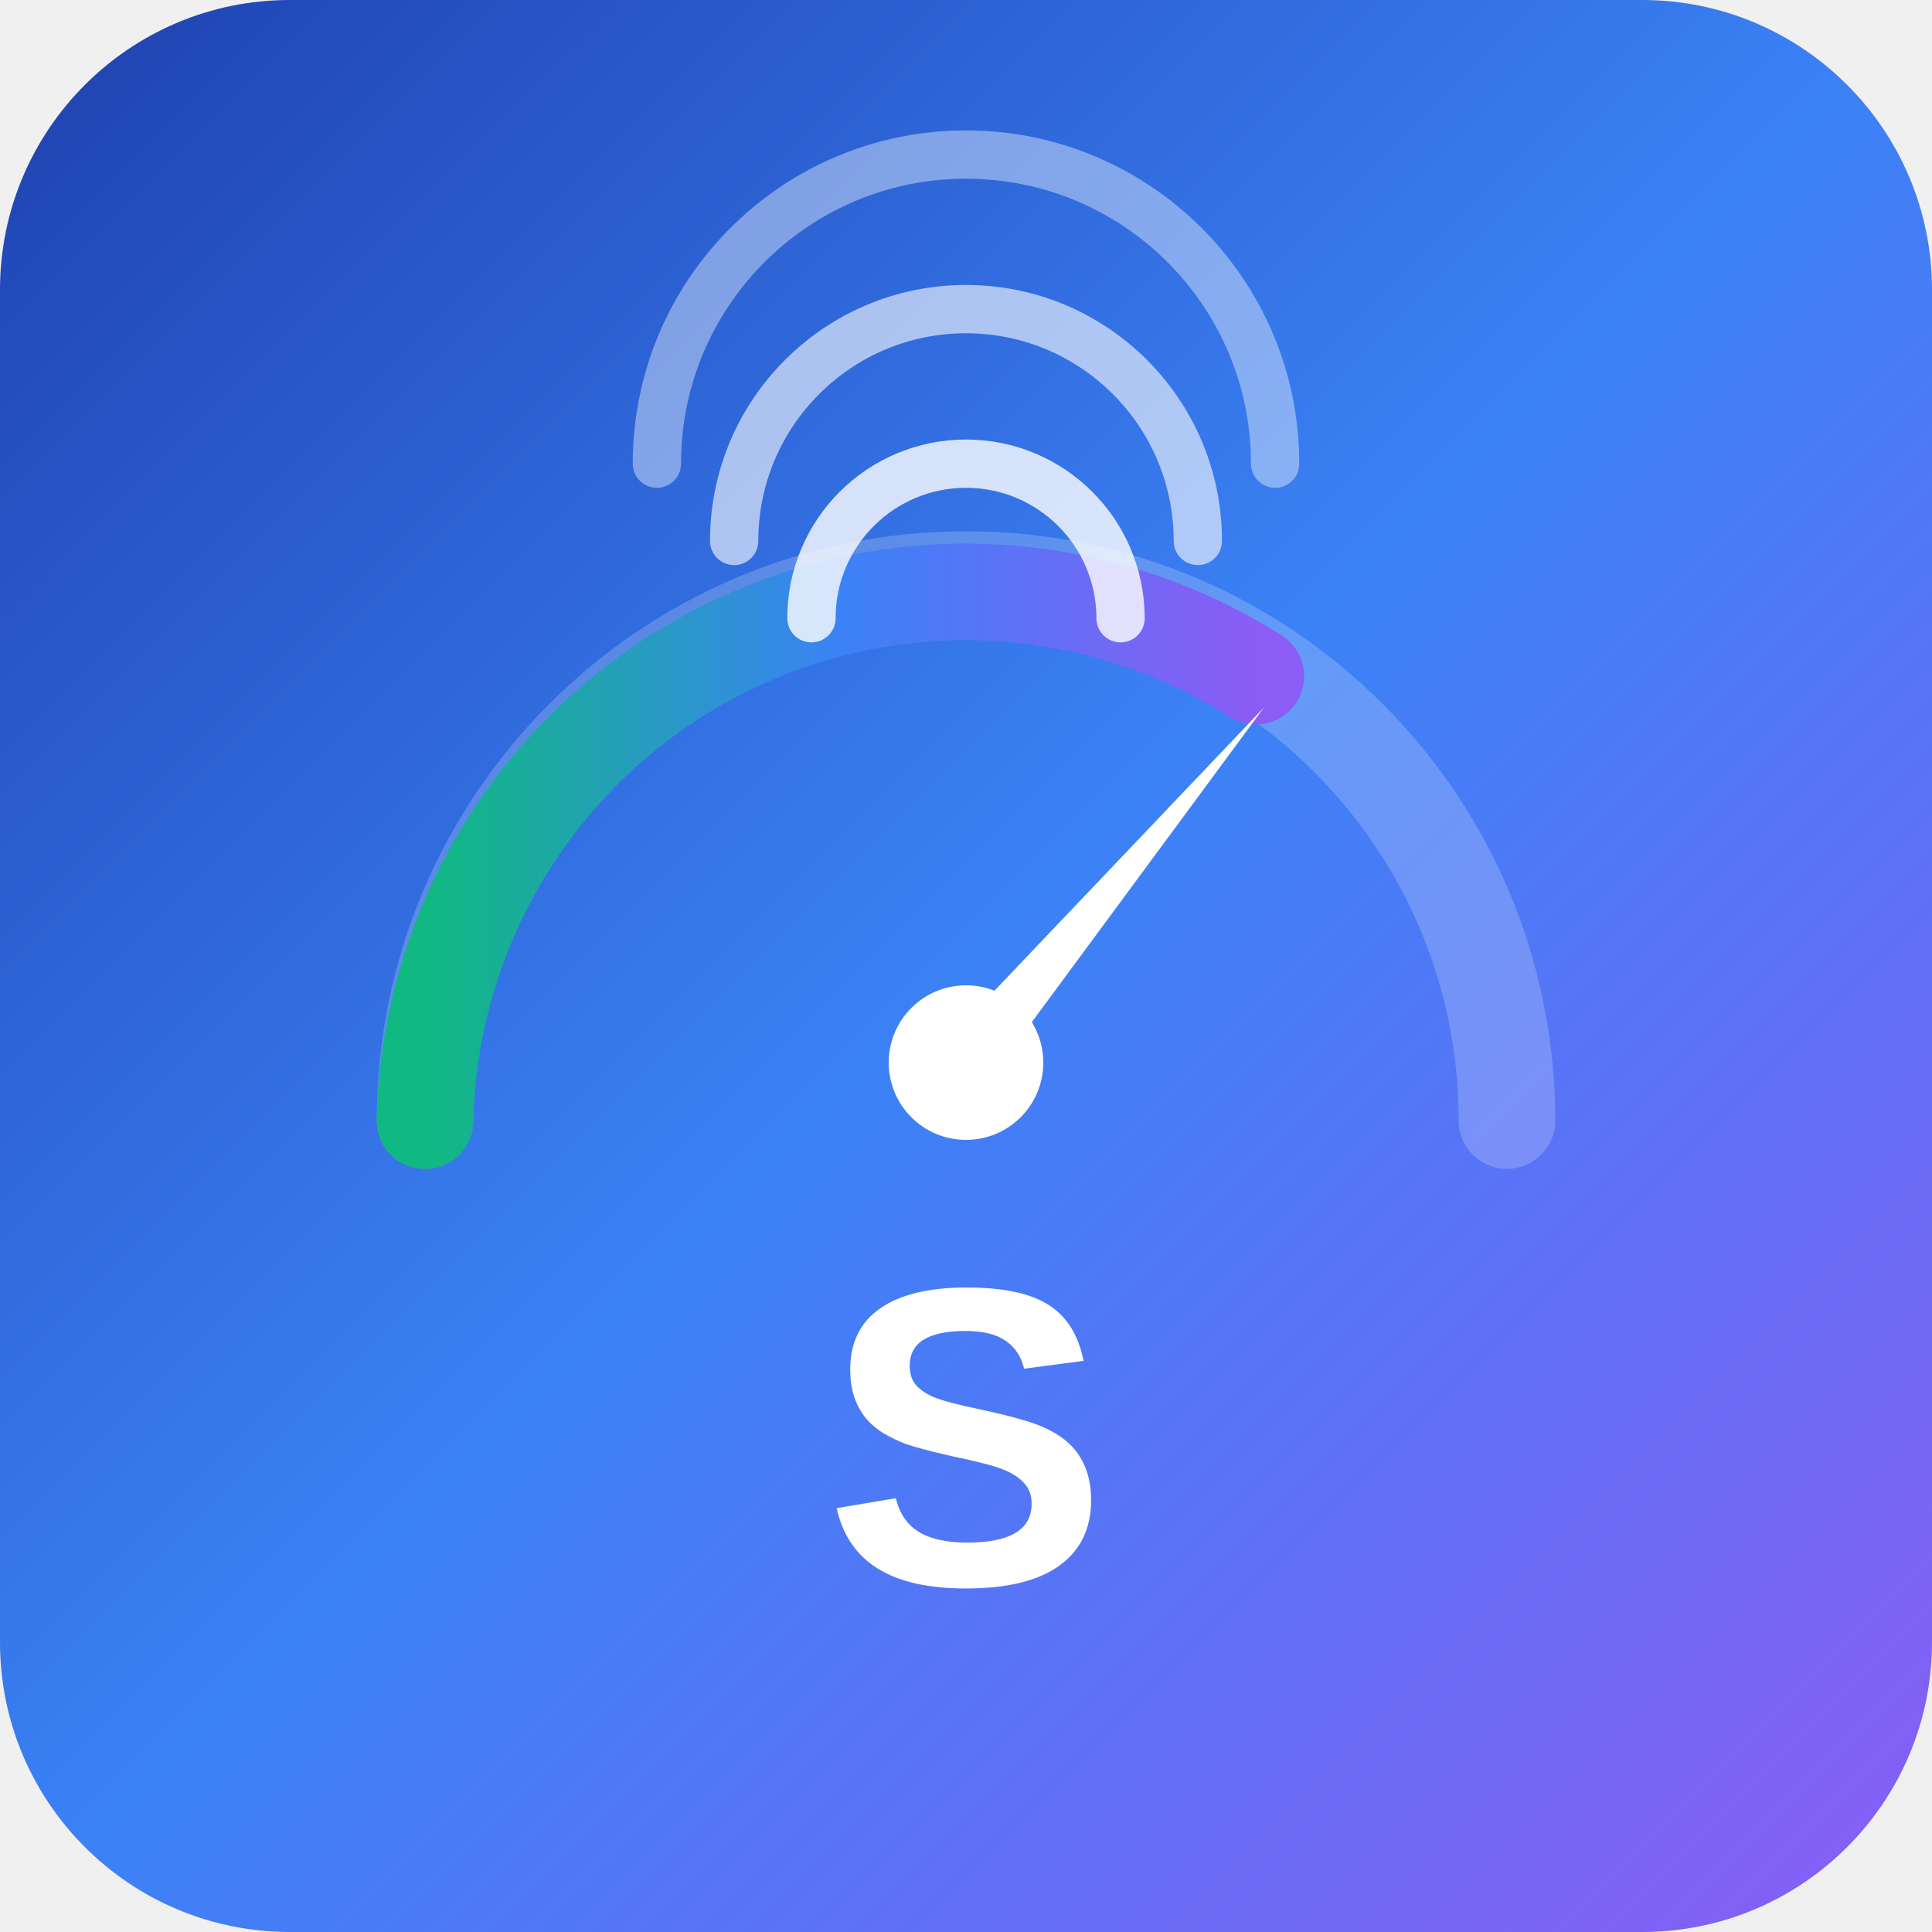
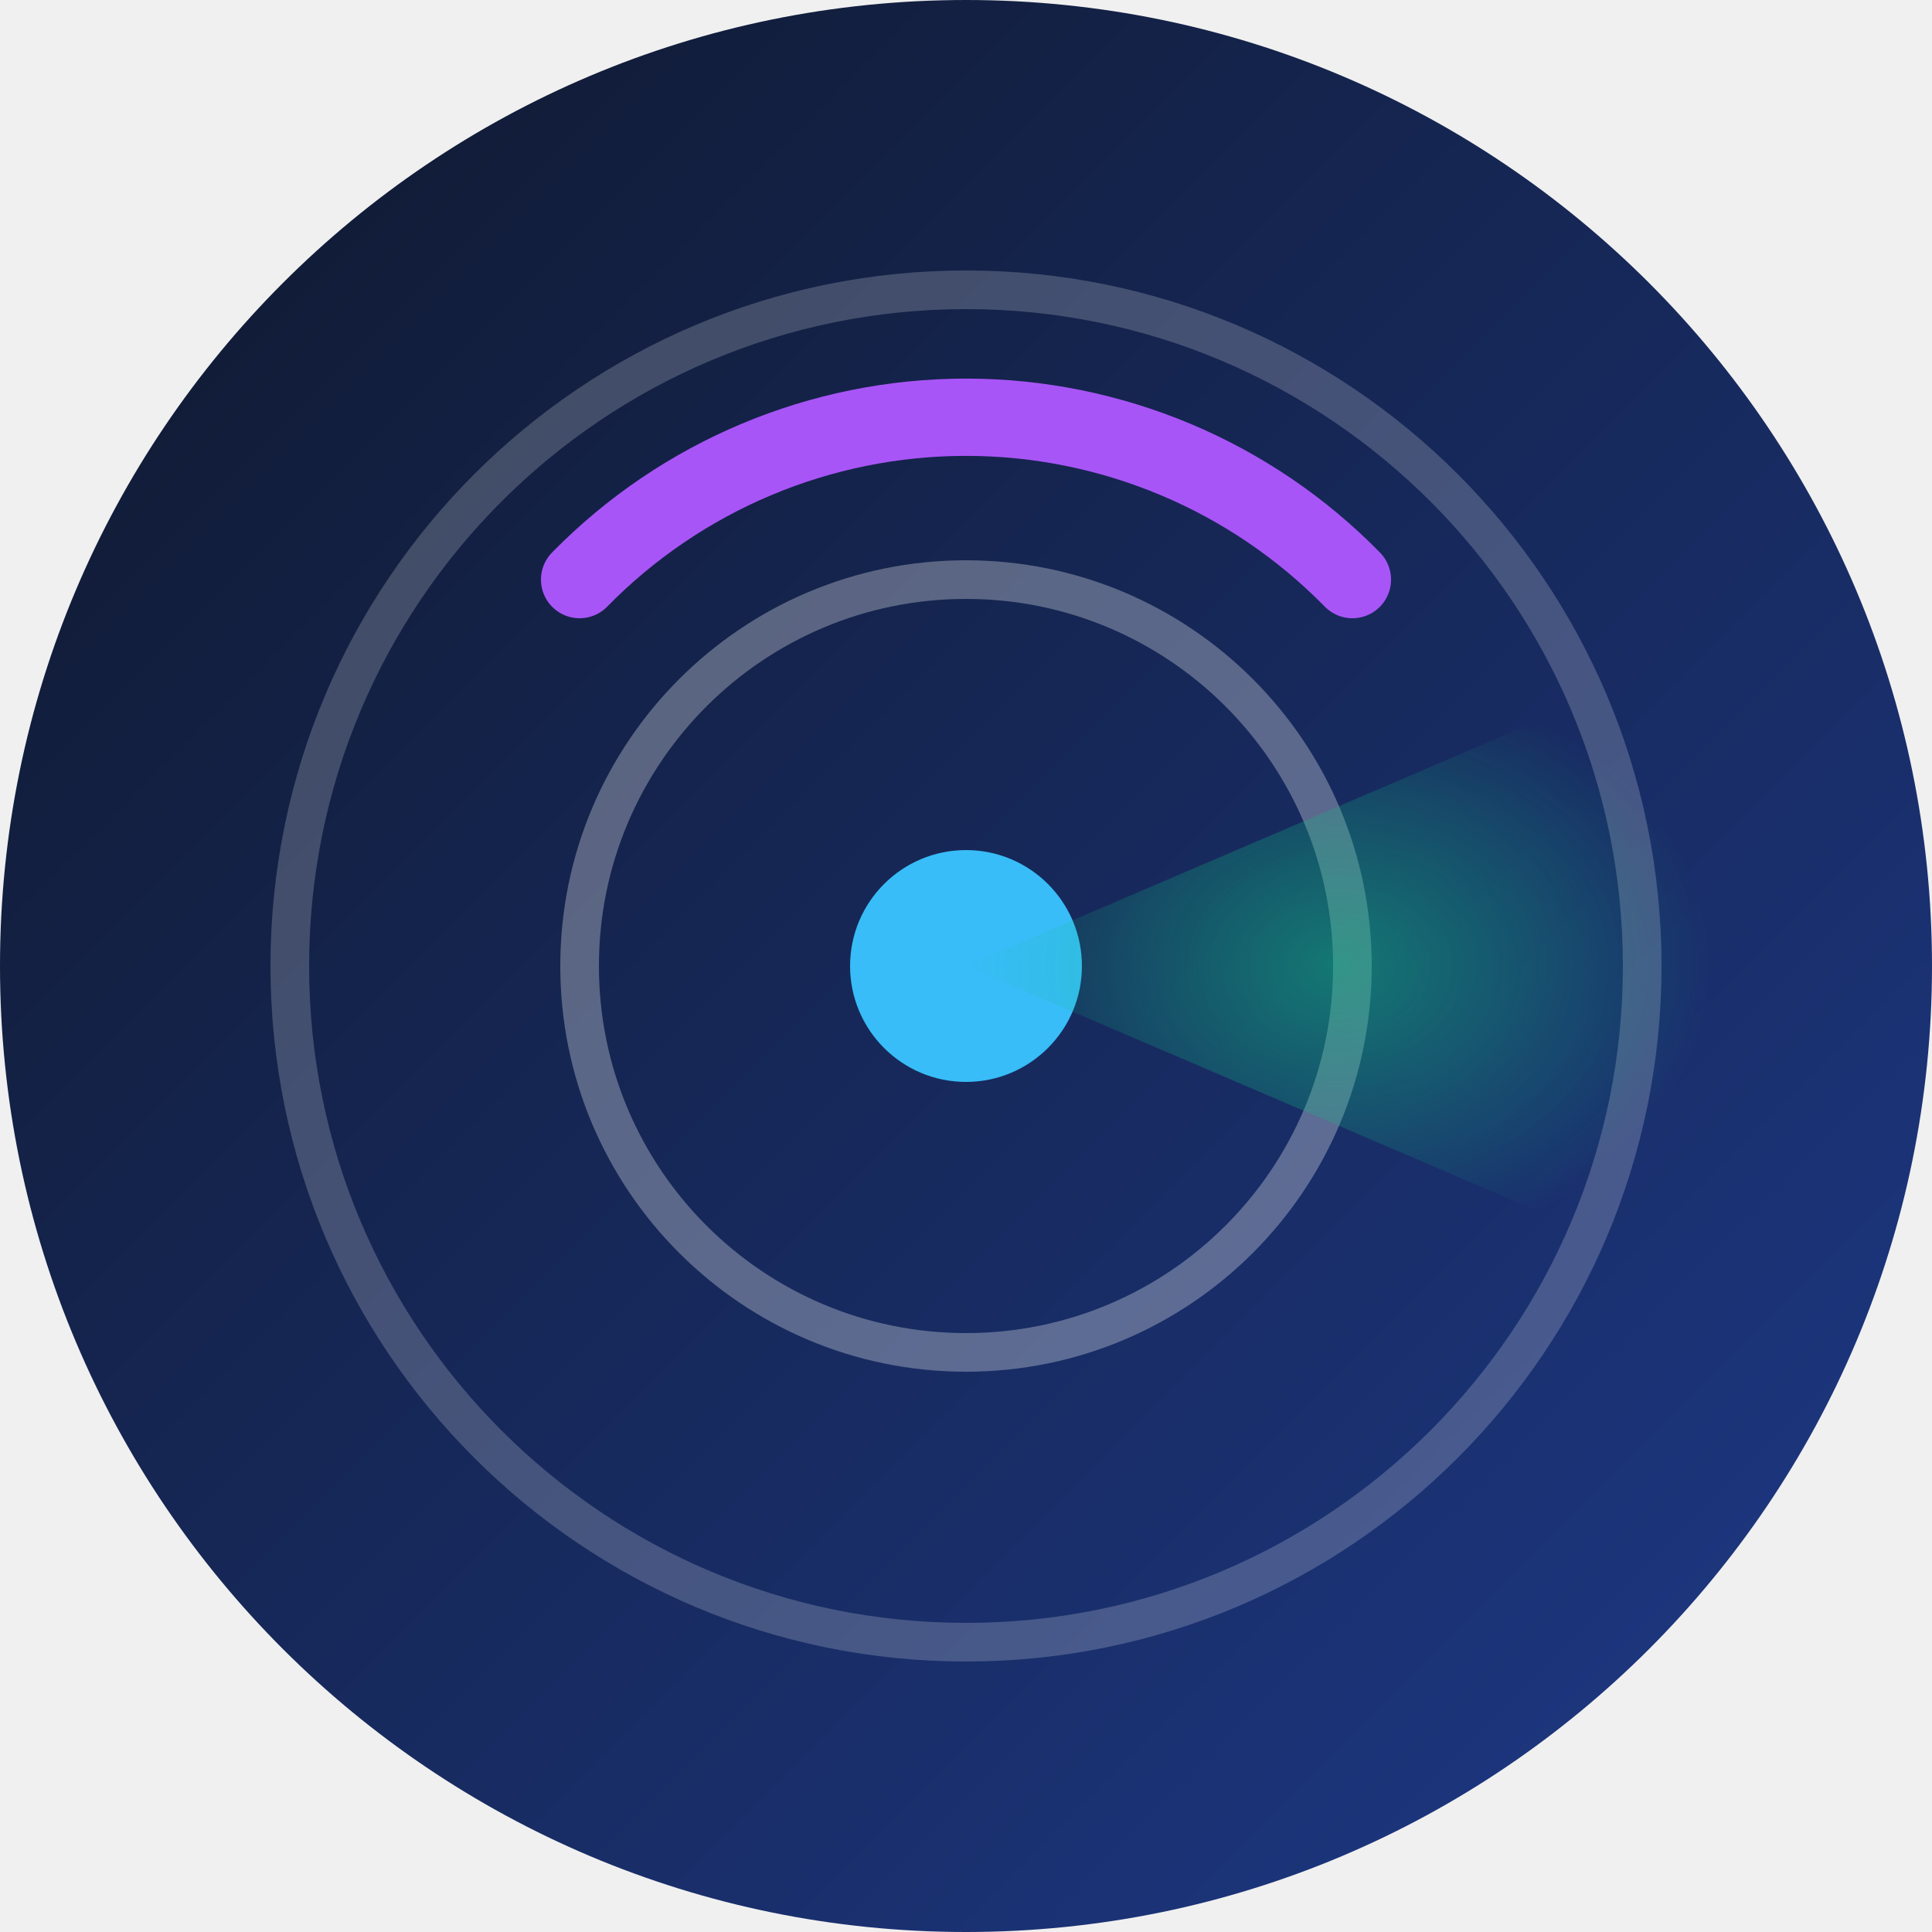
<svg xmlns="http://www.w3.org/2000/svg" viewBox="0 0 100 100">
  <defs>
    <linearGradient id="bgGrad" x1="0%" y1="0%" x2="100%" y2="100%">
-       <stop offset="0%" stop-color="#1e40af" />
-       <stop offset="50%" stop-color="#3b82f6" />
-       <stop offset="100%" stop-color="#8b5cf6" />
+       <stop offset="0%" stop-color="#0f172a" />
+       <stop offset="100%" stop-color="#1e3a8a" />
    </linearGradient>
-     <linearGradient id="arcGrad" x1="0%" y1="0%" x2="100%" y2="0%">
-       <stop offset="0%" stop-color="#10b981" />
-       <stop offset="50%" stop-color="#3b82f6" />
-       <stop offset="100%" stop-color="#8b5cf6" />
-     </linearGradient>
+     <radialGradient id="scanGrad" cx="50%" cy="50%" r="50%" fx="50%" fy="50%">
+       <stop offset="0%" stop-color="#10b981" stop-opacity="0.9" />
+       <stop offset="100%" stop-color="#10b981" stop-opacity="0" />
+     </radialGradient>
  </defs>
-   <rect x="0" y="0" width="100" height="100" rx="15" ry="15" fill="url(#bgGrad)" />
-   <path d="M 22 58 A 28 28 0 0 1 78 58" stroke="rgba(255,255,255,0.2)" stroke-width="5" stroke-linecap="round" fill="none" />
-   <path d="M 22 58 A 28 28 0 0 1 65 35" stroke="url(#arcGrad)" stroke-width="5" stroke-linecap="round" fill="none" />
-   <g transform="translate(50, 55) rotate(-50)">
-     <polygon points="0,-1.5 24,0 0,1.5" fill="white" />
-     <circle cx="0" cy="0" r="4" fill="white" />
+   <circle cx="50" cy="50" r="50" fill="url(#bgGrad)" />
+   <g transform="translate(50, 50)">
+     <circle cx="0" cy="0" r="35" stroke="rgba(255,255,255,0.2)" stroke-width="2" fill="none" />
+     <circle cx="0" cy="0" r="20" stroke="rgba(255,255,255,0.3)" stroke-width="2" fill="none" />
+     <circle cx="0" cy="0" r="6" fill="#38bdf8" />
+     <path d="M 0 0 L 35 -15 A 35 35 0 0 1 35 15 Z" fill="url(#scanGrad)" opacity="0.6" />
+     <path d="M -20 -20 A 28 28 0 0 1 20 -20" stroke="#a855f7" stroke-width="4" stroke-linecap="round" fill="none" />
  </g>
-   <path d="M 42 32 A 8 8 0 0 1 58 32" stroke="rgba(255,255,255,0.8)" stroke-width="2.5" stroke-linecap="round" fill="none" />
-   <path d="M 38 28 A 12 12 0 0 1 62 28" stroke="rgba(255,255,255,0.6)" stroke-width="2.5" stroke-linecap="round" fill="none" />
-   <path d="M 34 24 A 16 16 0 0 1 66 24" stroke="rgba(255,255,255,0.4)" stroke-width="2.5" stroke-linecap="round" fill="none" />
-   <text x="50" y="82" text-anchor="middle" fill="white" font-size="22" font-weight="bold" font-family="Arial, sans-serif">S</text>
</svg>
